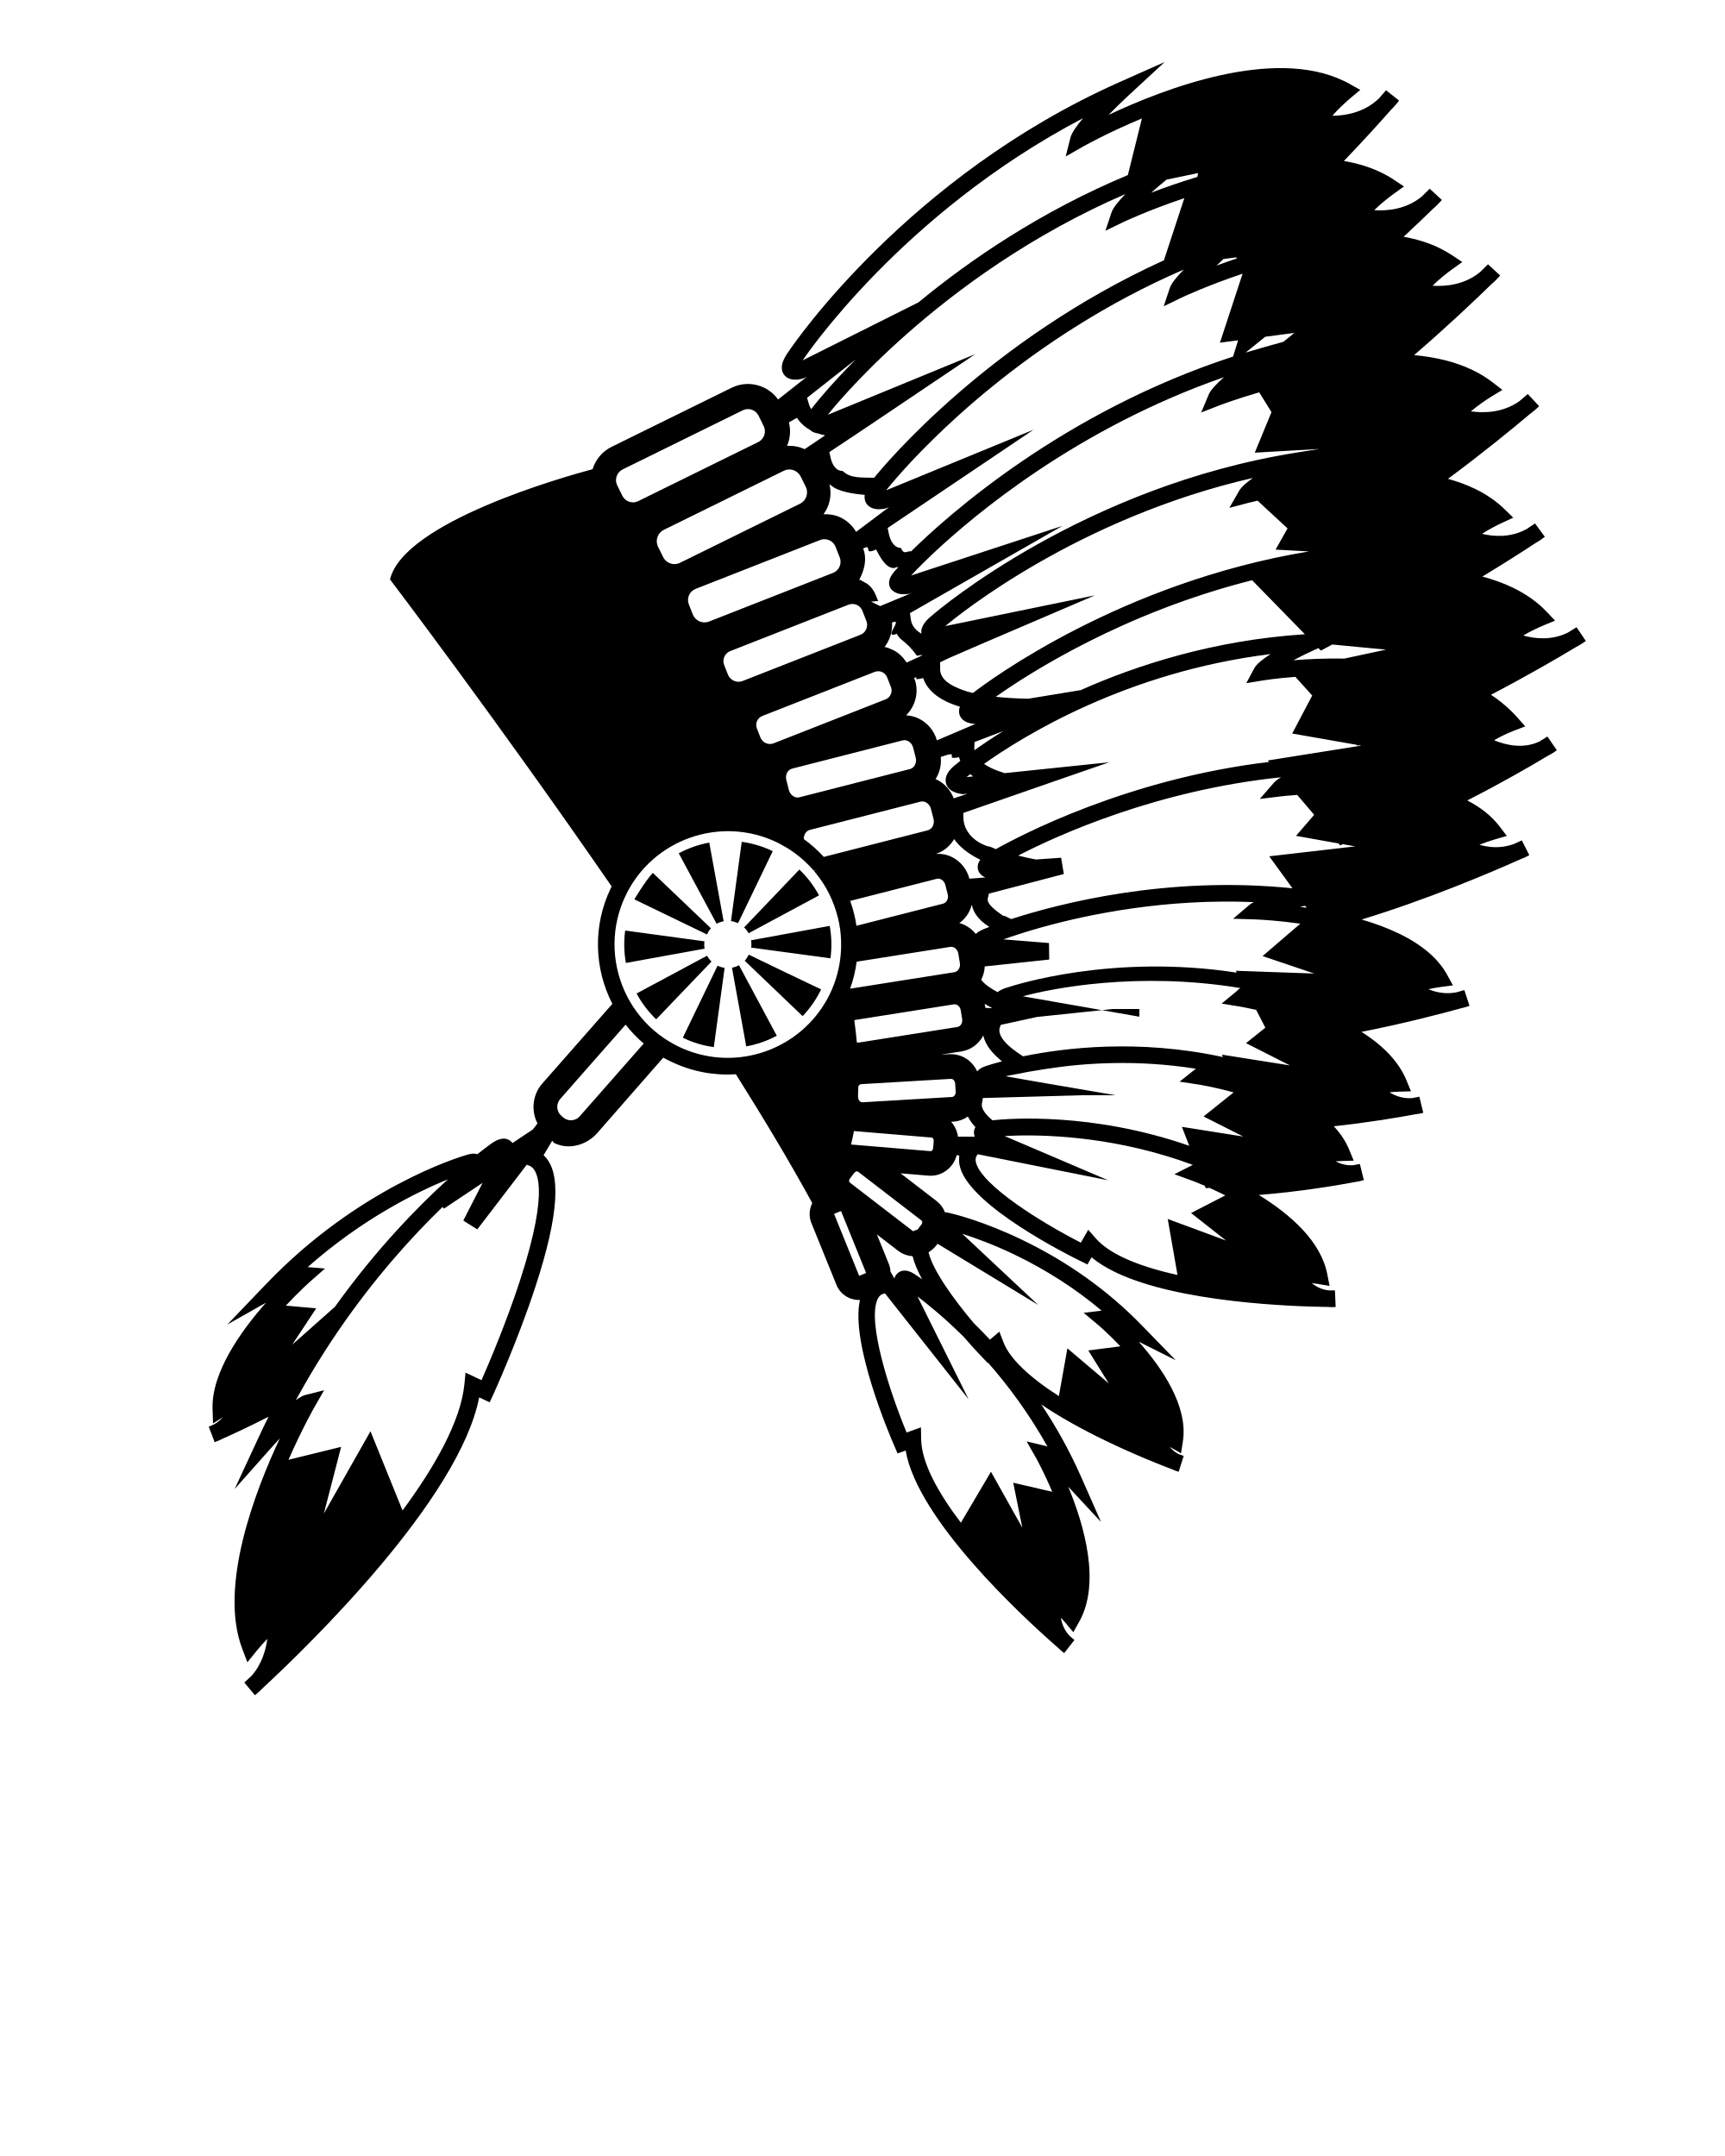
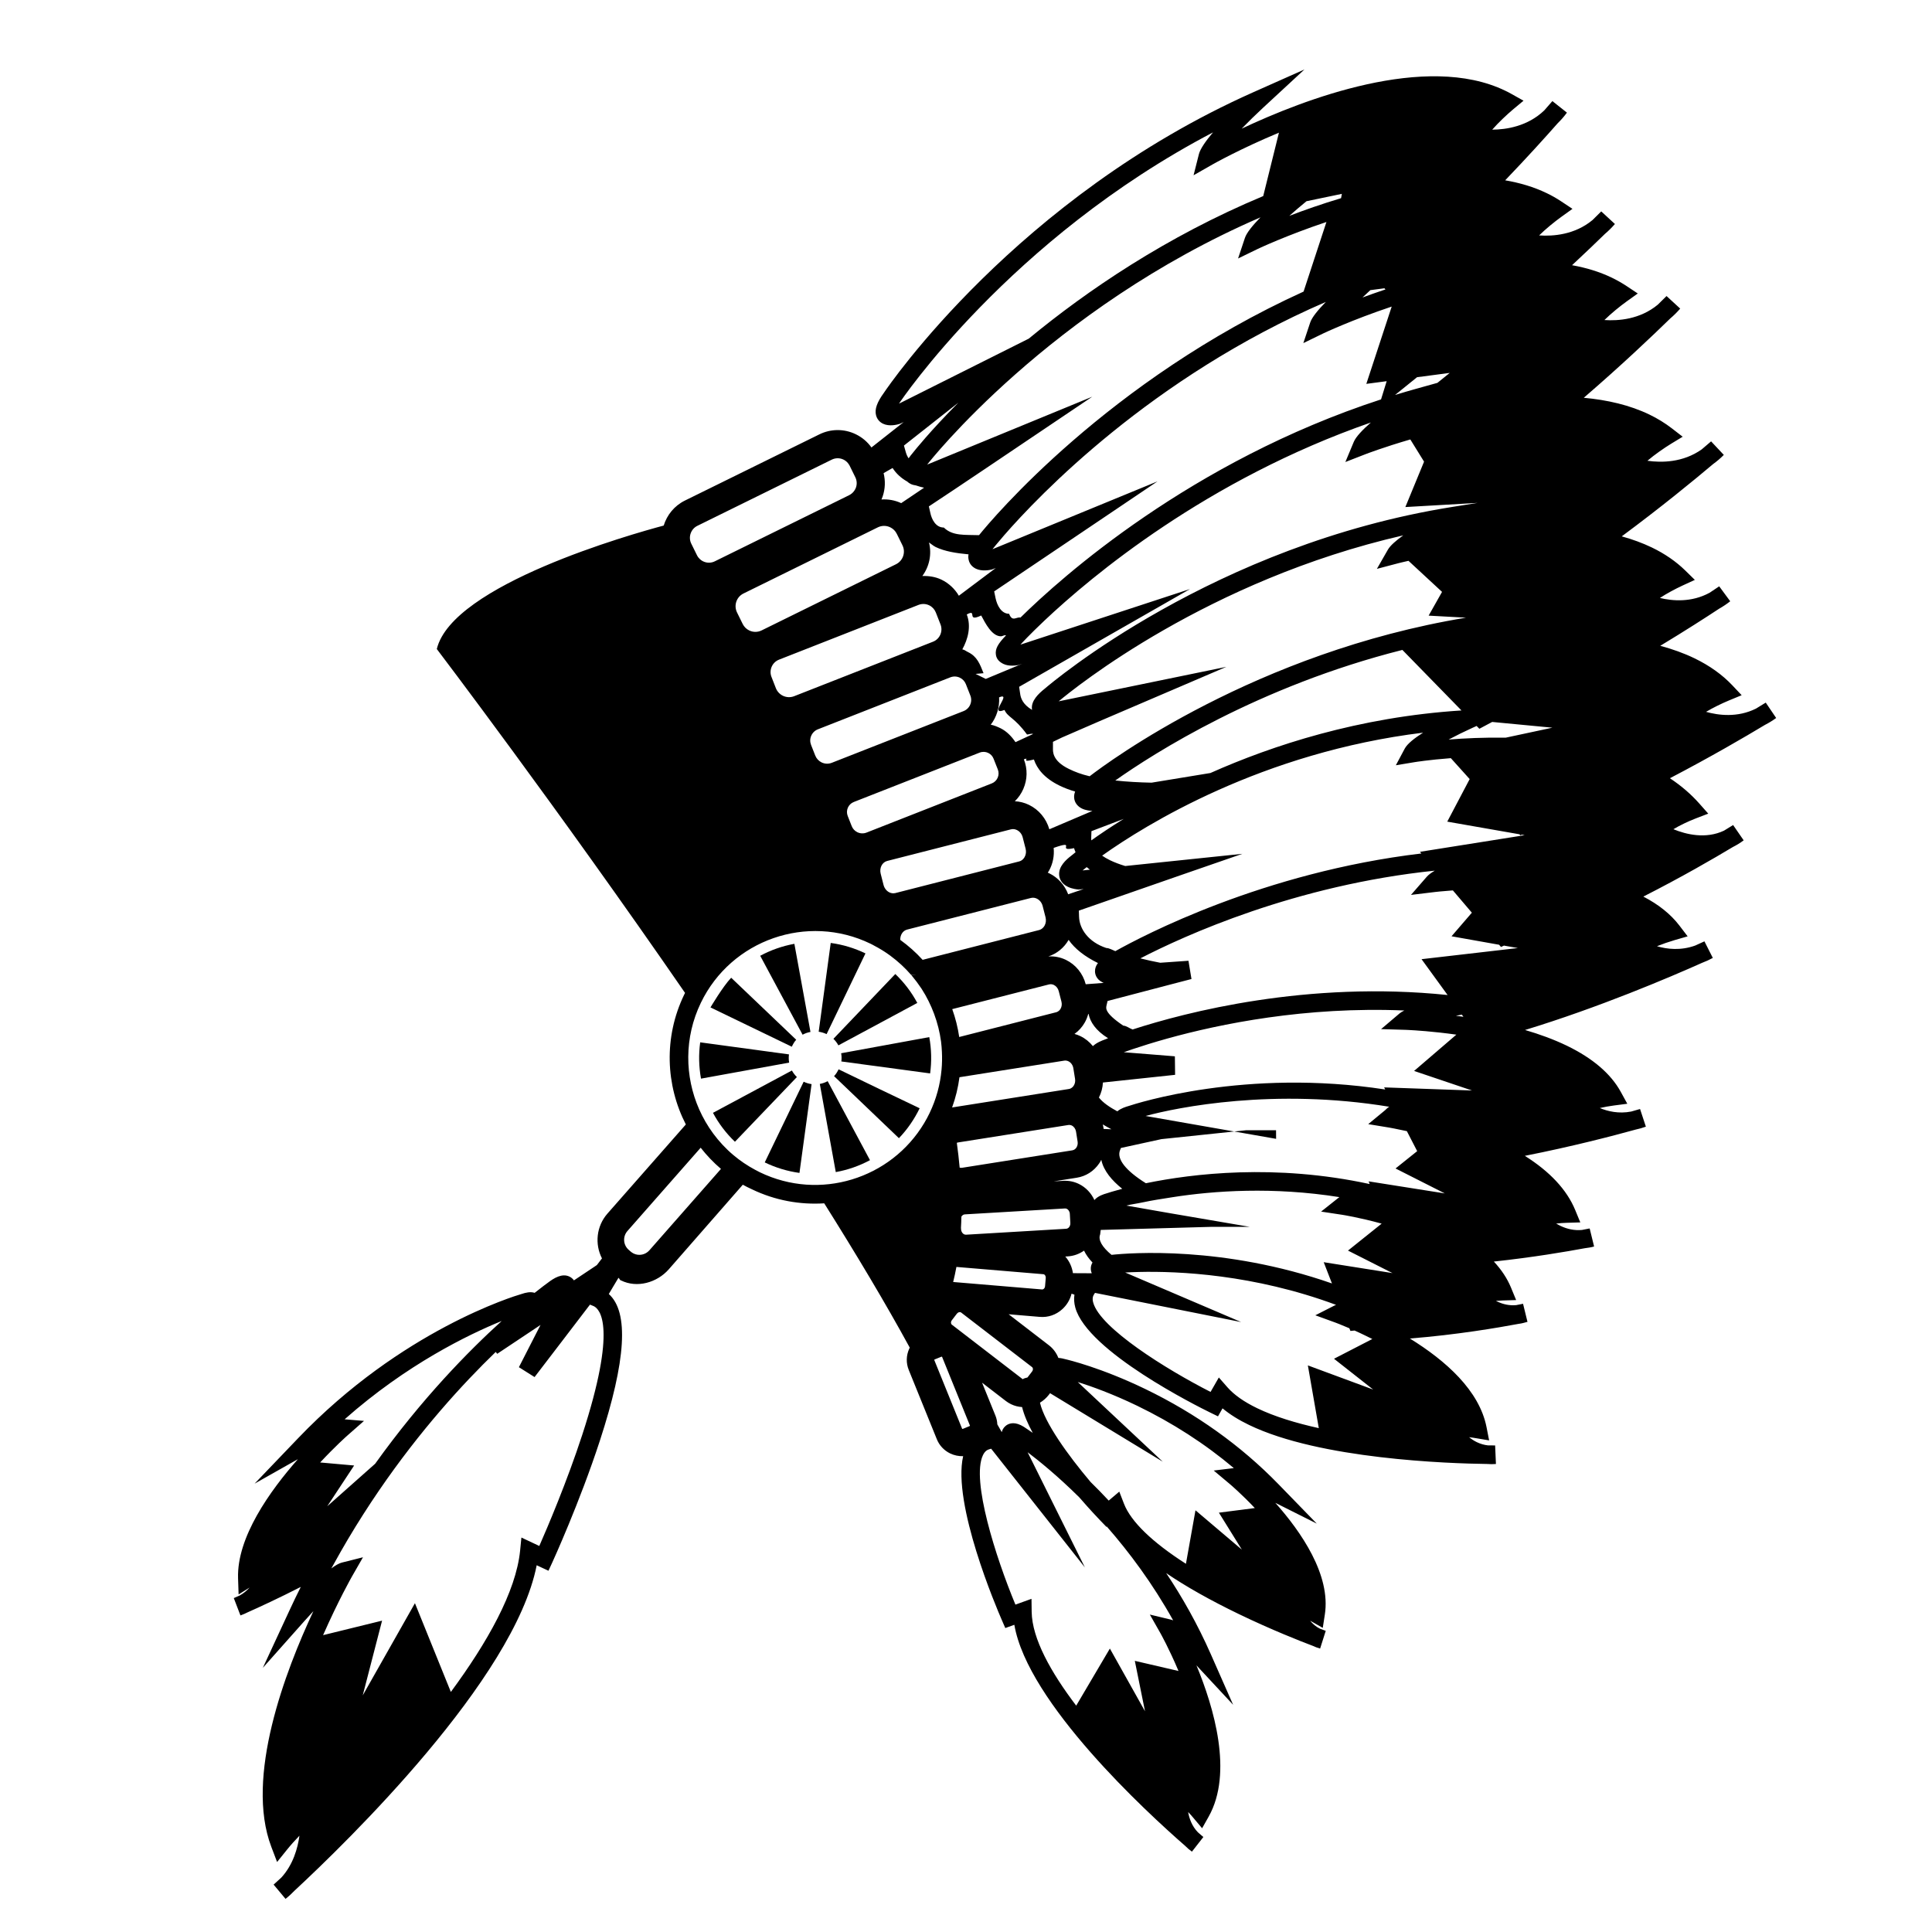
- <svg xmlns="http://www.w3.org/2000/svg" version="1.1" x="0px" y="0px" viewBox="0 0 100 125" enable-background="new 0 0 100 100" xml:space="preserve">
+ <svg xmlns="http://www.w3.org/2000/svg" version="1.1" x="0px" y="0px" viewBox="0 0 100 100" enable-background="new 0 0 100 100" xml:space="preserve" style="background-color: red;">
  <g>
    <g>
      <g>
        <g>
          <g>
            <path d="M39.583,60.166l2.015-4.177c0.131,0.064,0.269,0.105,0.409,0.125L41.38,60.71       C40.757,60.624,40.152,60.441,39.583,60.166z M38.04,59.097c-0.456-0.436-0.838-0.939-1.137-1.497l4.086-2.191       c0.068,0.126,0.155,0.24,0.258,0.339L38.04,59.097z M43.26,60.667l-0.827-4.563c0.142-0.026,0.279-0.073,0.407-0.143       l2.19,4.089C44.475,60.348,43.88,60.555,43.26,60.667z M36.284,55.83c-0.113-0.622-0.127-1.255-0.042-1.879l4.595,0.624       c-0.019,0.141-0.016,0.284,0.009,0.426L36.284,55.83z M46.528,58.912l-3.357-3.211c0.098-0.102,0.175-0.23,0.235-0.354l0,0       l2.104,1.017l2.089,0.999l0.004-0.006l-0.006,0.014C47.322,57.938,46.963,58.459,46.528,58.912z M40.984,54.178l-4.21-2.034       l0,0c0,0,0.639-1.084,1.072-1.536l3.366,3.21C41.114,53.921,41.043,54.053,40.984,54.178L40.984,54.178z M43.548,54.941       c0.019-0.141,0.016-0.284-0.01-0.425l4.561-0.835c0.113,0.622,0.129,1.254,0.044,1.879L43.548,54.941z M41.542,53.556       l-2.194-4.085c0.555-0.298,1.15-0.507,1.769-0.619l0.833,4.561C41.807,53.438,41.67,53.487,41.542,53.556z M43.395,54.108       c-0.068-0.127-0.155-0.241-0.257-0.339l3.202-3.354c0.457,0.436,0.84,0.938,1.139,1.497L43.395,54.108z M42.375,53.403       l0.623-4.596c0.623,0.084,1.228,0.266,1.798,0.541l-2.011,4.178C42.653,53.464,42.515,53.422,42.375,53.403z" />
          </g>
        </g>
      </g>
    </g>
    <path d="M55.658,67.682c0.63,2.271,6.332,5.114,6.981,5.431l0.404,0.197l0.235-0.414c0.375,0.312,0.834,0.6,1.374,0.86   c3.675,1.775,10.337,1.994,12.324,2.019c0.148,0.013,0.3,0.014,0.453,0.001l-0.041-0.961c-0.003,0-0.131,0.001-0.361-0.001   c-0.202-0.021-0.398-0.078-0.586-0.168c-0.149-0.072-0.283-0.162-0.4-0.256c0.117,0.014,0.234,0.028,0.348,0.049l0.688,0.115   l-0.134-0.684c-0.372-1.899-2.115-3.446-3.969-4.589c2.4-0.189,4.578-0.561,5.637-0.76c0.148-0.017,0.305-0.061,0.451-0.102   l-0.229-0.936c-0.002,0.001-0.129,0.026-0.355,0.07c-0.329,0.031-0.663-0.032-0.989-0.19c-0.021-0.01-0.04-0.021-0.059-0.03   c0.115-0.01,0.234-0.018,0.349-0.021l0.696-0.021l-0.266-0.645c-0.196-0.475-0.493-0.924-0.887-1.348   c2.024-0.217,3.765-0.515,4.705-0.69c0.162-0.02,0.321-0.044,0.483-0.089l-0.229-0.935c-0.003,0.001-0.144,0.03-0.397,0.078   c-0.375,0.036-0.754-0.036-1.126-0.216c-0.075-0.037-0.146-0.074-0.212-0.114c0.18-0.021,0.371-0.036,0.555-0.04l0.695-0.021   l-0.265-0.644c-0.433-1.047-1.31-1.985-2.606-2.801c2.448-0.482,4.578-1.039,5.732-1.358c0.178-0.038,0.357-0.088,0.533-0.152   l-0.301-0.914c-0.002,0.001-0.164,0.049-0.457,0.131c-0.649,0.127-1.222-0.013-1.626-0.182c0.238-0.054,0.494-0.1,0.726-0.13   l0.697-0.091l-0.339-0.617c-0.515-0.938-1.454-1.741-2.791-2.388c-0.68-0.327-1.417-0.596-2.163-0.813   c3.836-1.17,7.478-2.723,9.168-3.478c0.187-0.069,0.372-0.154,0.551-0.252l-0.434-0.858c-0.002,0.002-0.172,0.08-0.479,0.218   c-0.755,0.271-1.458,0.188-1.978,0.034c0.289-0.116,0.619-0.23,0.914-0.316l0.674-0.195l-0.427-0.559   c-0.447-0.586-1.076-1.09-1.866-1.499c1.996-1.015,3.651-1.975,4.636-2.567c0.194-0.097,0.382-0.212,0.557-0.344l-0.546-0.792   c-0.002,0.001-0.167,0.106-0.47,0.289c-0.946,0.449-1.966,0.196-2.621-0.073c0.326-0.197,0.767-0.408,1.157-0.558l0.647-0.248   l-0.461-0.521c-0.43-0.486-0.94-0.925-1.524-1.312c2.112-1.103,3.872-2.129,4.919-2.76c0.2-0.102,0.395-0.222,0.581-0.358   l-0.539-0.796c-0.002,0.001-0.181,0.113-0.507,0.311c-0.959,0.476-1.945,0.347-2.583,0.167c0.351-0.209,0.801-0.43,1.197-0.594   l0.646-0.267l-0.479-0.508c-0.522-0.554-1.184-1.026-1.965-1.404c-0.552-0.266-1.147-0.478-1.769-0.645   c1.28-0.773,2.338-1.453,3.054-1.925c0.196-0.11,0.386-0.238,0.567-0.38l-0.57-0.774c-0.002,0.001-0.177,0.121-0.495,0.331   c-0.942,0.515-1.929,0.427-2.575, 0.271c0.342-0.223,0.783-0.463,1.174-0.643l0.635-0.292l-0.499-0.489   c-0.476-0.465-1.056-0.865-1.726-1.188c-0.488-0.235-1.012-0.425-1.559-0.576c2.049-1.519,3.733-2.901,4.732-3.744   c0.194-0.14,0.379-0.298,0.551-0.472l-0.658-0.701c-0.002,0.001-0.172,0.15-0.483,0.413c-0.977,0.694-2.099,0.693-2.813,0.591   c0.366-0.313,0.866-0.66,1.227-0.881l0.598-0.363l-0.553-0.428c-0.352-0.272-0.745-0.515-1.17-0.72   c-1.018-0.491-2.18-0.757-3.396-0.868c1.943-1.675,3.536-3.188,4.476-4.105c0.183-0.154,0.355-0.326,0.515-0.511l-0.707-0.65   c-0.003,0-0.162,0.162-0.453,0.447c-0.923,0.764-2.042,0.844-2.763,0.795c0.344-0.339,0.815-0.722,1.159-0.968l0.568-0.406   l-0.581-0.386c-0.236-0.156-0.489-0.3-0.753-0.428c-0.64-0.31-1.336-0.519-2.068-0.65c0.688-0.64,1.267-1.196,1.704-1.622   c0.183-0.154,0.354-0.326,0.515-0.511l-0.708-0.652c-0.002,0.002-0.161,0.163-0.453,0.449c-0.922,0.764-2.042,0.844-2.762,0.794   c0.343-0.339,0.815-0.721,1.159-0.968l0.567-0.407l-0.581-0.385c-0.235-0.157-0.488-0.301-0.753-0.428   c-0.663-0.32-1.388-0.534-2.149-0.664c1.155-1.205,2.096-2.247,2.721-2.957C80.8,6.21,80.96,6.027,81.104,5.83l-0.753-0.597   c-0.002,0.001-0.149,0.174-0.419,0.48c-0.863,0.83-1.974,0.994-2.695,0.998c0.316-0.363,0.76-0.78,1.084-1.052l0.536-0.447   l-0.608-0.341c-0.109-0.063-0.225-0.122-0.34-0.177C73.797,2.708,67.467,5.15,64.268,6.66c0.354-0.364,0.742-0.744,1.114-1.088   l2.136-1.976l-2.659,1.183c-12.203,5.435-18.851,15.168-19.107,15.55c-0.36,0.494-0.486,0.853-0.409,1.161   c0.049,0.196,0.177,0.353,0.361,0.441c0.319,0.154,0.718,0.056,0.875,0.006l0.196-0.091l-1.669,1.315   c-0.207-0.292-0.483-0.525-0.812-0.685c-0.6-0.29-1.287-0.287-1.884,0.007l-6.957,3.425c-0.551,0.271-0.932,0.75-1.1,1.295   c-1.644,0.438-10.942,3.056-11.744,6.39c0,0,6.244,8.221,12.849,17.8c-0.014,0.031-0.031,0.06-0.045,0.09   c-1.068,2.209-0.956,4.688,0.086,6.719l-4.058,4.614c-0.577,0.656-0.661,1.583-0.283,2.318l-0.264,0.345   c-0.028,0.021-0.055,0.037-0.083,0.057l-1.104, 0.736c-0.059-0.083-0.135-0.148-0.231-0.195c-0.383-0.185-0.801,0.073-1.125,0.322   c-0.054,0.039-0.293,0.212-0.677,0.518c-0.222-0.07-0.465-0.013-0.679,0.06c-0.379,0.109-6.214,1.877-11.558,7.458l-2.259,2.358   l2.243-1.267c-1.451,1.642-3.17,4.048-3.099,6.166l0.028,0.836l0.568-0.356c-0.142,0.156-0.312,0.302-0.513,0.411   c-0.193,0.086-0.302,0.133-0.304,0.134l0.344,0.897c0.132-0.046,0.26-0.101,0.383-0.165c0.61-0.271,1.596-0.725,2.741-1.311   c-0.201,0.4-0.398,0.809-0.59,1.225l-1.374,2.963l2.169-2.441c0.144-0.161,0.294-0.327,0.447-0.491   c-1.447,3.086-3.552,8.59-2.177,12.2l0.298,0.783l0.525-0.652c0.188-0.233,0.417-0.489,0.632-0.708   c-0.09,0.648-0.328,1.502-0.938,2.166c-0.254,0.234-0.396,0.362-0.399,0.364l0.617,0.738c0.164-0.128,0.319-0.27,0.462-0.421   c2.729-2.531,11.38-10.943,12.538-16.847l0.609,0.285l0.203-0.44c0.014-0.03,1.417-3.099,2.458-6.292   c1.357-4.158,1.511-6.652,0.463-7.592c0.128-0.225,0.29-0.484,0.5-0.84c0.047,0.031,0.08,0.136,0.13,0.136l0,0   c0.83,0.411,1.863,0.118,2.473-0.573l3.833-4.38c0.15,0.087,0.308,0.158,0.466,0.234c1.207,0.583,2.497,0.809,3.748,0.729   c1.65,2.625,3.167,5.159,4.427,7.47c-0.008,0.017-0.018,0.032-0.025,0.049c-0.163,0.356-0.172,0.748-0.027,1.106l1.456,3.591   c0.129,0.319,0.374,0.578,0.688,0.73c0.209,0.101,0.44,0.147,0.671,0.142c-0.565,2.478,1.723,7.842,2.002,8.481l0.18,0.414   l0.468-0.168c0.691,4.043,6.854,9.709,8.838,11.439c0.107,0.11,0.226,0.211,0.354,0.303l0.592-0.757   c-0.002-0.002-0.104-0.088-0.284-0.245c-0.306-0.319-0.445-0.706-0.504-1.049c0.104,0.108,0.2,0.216,0.275,0.307l0.448,0.534   l0.342-0.608c1.267-2.259,0.272-5.638-0.635-7.824l1.898,2.04l-1.151-2.61c-0.687-1.557-1.48-2.959-2.313-4.204   c1.02,0.693,2.272,1.4,3.758,2.118c1.699,0.82,3.232,1.421,3.831,1.646c0.12,0.058,0.247,0.104,0.378,0.14l0.291-0.917   c-0.003,0-0.106-0.038-0.294-0.109c-0.215-0.104-0.382-0.254-0.512-0.414c0.029,0.016,0.047,0.025,0.047,0.025l0.605,0.345   l0.107-0.688c0.321-2.053-1.235-4.295-2.563-5.785l2.146,1.076l-1.988-2.045c-1.941-1.995-4.26-3.652-6.893-4.924   c-2.285-1.103-3.969-1.504-4.143-1.544c-0.076-0.021-0.205-0.055-0.351-0.063c-0.1-0.258-0.266-0.483-0.489-0.655l-2.085-1.605   l1.615,0.136c0.423,0.035,0.832-0.103,1.153-0.391c0.243-0.216,0.41-0.498,0.489-0.811c0.042,0.013,0.091,0.03,0.149,0.052   C55.579,67.225,55.595,67.451,55.658,67.682z M56.943,63.895l0.03-0.234l5.743-0.16h1.97l-4.095-0.7l-2.294-0.401   c0.243-0.064,0.546-0.099,0.898-0.175c0.427-0.093,0.928-0.169,1.494-0.258c2.142-0.336,5.21-0.549,8.639-0.004   c-0.03,0.018-0.057,0.039-0.079,0.059l-0.869,0.69l1.096,0.166c0.015,0.003,0.88,0.137,2.038,0.457l-1.742,1.395l2.303,1.165   l-3.56-0.564l0.427,1.1c-5.617-1.96-10.455-1.583-11.41-1.48C57.043,64.544,56.83,64.179,56.943,63.895z M56.894,60.217   c0.042-0.06,0.078-0.122,0.109-0.186c0.117,0.572,0.557,1.079,1.084,1.501c-0.451,0.119-0.731,0.21-0.806,0.235   c-0.149,0.042-0.453,0.134-0.635,0.348c-0.164-0.362-0.446-0.661-0.809-0.837c-0.249-0.12-0.526-0.175-0.801-0.159l-0.497,0.029   l1.187-0.188C56.202,60.887,56.618,60.622,56.894,60.217z M57.081,58.2c0.137,0.083,0.285,0.166,0.447,0.25l-0.403-0.015   l-0.014-0.088C57.104,58.298,57.094,58.249,57.081,58.2z M71.075,71.923l-3.38-1.25l0.566,3.247   c-1.18-0.261-2.29-0.597-3.189-1.031c-0.679-0.327-1.197-0.692-1.541-1.084l-0.444-0.507l-0.429,0.748   c-2.313-1.179-5.708-3.303-6.073-4.622c-0.063-0.226-0.009-0.35,0.046-0.434l0.046-0.071l4.537,0.906l3.027,0.604l-6.002-2.564   c0.201-0.012,0.44-0.021,0.712-0.028c2.031-0.049,5.945,0.121,10.203,1.702c-0.032,0.013-0.062,0.024-0.087,0.038l-0.986,0.502   l0.814,0.296l0.226,0.082c0.004,0.002,0.282,0.104,0.722,0.294l0.055,0.138l0.216-0.02c0.175,0.078,0.366,0.167,0.57,0.267   c0.111,0.053,0.227,0.11,0.347,0.171l-1.983,1.022L71.075,71.923z M74.783,61.771l-3.942-0.624l0.053,0.139   c-4.891-1.061-9.177-0.538-11.584-0.042c-1.039-0.65-1.519-1.252-1.339-1.706l0.047-0.119l2.099-0.458l4.396-0.461h1.535   l0.003,0.446l-6.755-1.183c1.662-0.453,6.659-1.459,12.614-0.477c-0.09,0.04-0.166,0.138-0.223,0.183l-0.868,0.716l1.094,0.18   c0.011,0.001,0.356,0.064,0.906,0.183l0.534,1.035l-1.12,0.897L74.783,61.771z M71.642,56.283l0.057,0.109   c-7.231-1.113-12.898,0.727-13.29,0.857c-0.134,0.039-0.387,0.114-0.577,0.273c-0.38-0.203-0.748-0.448-0.952-0.714   c0.123-0.241,0.193-0.505,0.207-0.777l3.736-0.398l-0.01-0.831l-0.002-0.127l-1.139-0.092l-1.505-0.12   c0.134-0.048,0.291-0.102,0.465-0.161c0.462-0.155,1.063-0.345,1.781-0.545c2.728-0.759,7.166-1.669,12.274-1.454   c-0.104,0.051-0.188,0.103-0.249,0.154l-0.954,0.81l1.251,0.037c0.018,0,0.738,0.025,1.796,0.142c0.265,0.03,0.55,0.065,0.85,0.107   l-2.188,1.879l2.999,1.012L71.642,56.283z M75.358,52.575c0.085-0.017,0.169-0.032,0.253-0.048l0.053-0.01l0.082,0.112   C75.613,52.609,75.484,52.592,75.358,52.575z M77.593,48.9l0.099,0.115l0.152-0.071l0.72,0.127l-4.985,0.576l1.348,1.855   c-7.257-0.753-13.565,0.895-16.304,1.784c-0.166-0.062-0.337-0.198-0.481-0.198l0,0c-0.997-0.673-0.896-0.911-0.867-1.054   l0.052-0.223l3.396-0.89l0.948-0.247l-0.101-0.607l-0.055-0.338l-1.462,0.103c-0.354-0.066-0.698-0.143-1.029-0.227   c2.293-1.184,8.021-3.793,15.241-4.54c-0.183,0.107-0.326,0.213-0.412,0.312l-0.821,0.943l1.242-0.15   c0.015-0.002,0.36-0.042,0.927-0.083l0.982,1.154l-1.052,1.221L77.593,48.9z M47.755,49.681c-0.345-0.379-0.731-0.726-1.157-1.032   c-0.011-0.25,0.13-0.477,0.353-0.534l6.407-1.636c0.127-0.033,0.236,0,0.306,0.033c0.149,0.072,0.261,0.212,0.304,0.385   l0.149,0.581c0.038,0.153,0.02,0.306-0.051,0.435c-0.038,0.066-0.124,0.184-0.285,0.227L47.755,49.681z M50.04,31.804   c0.579-0.316-0.053,0.43,0.747,0.054c0.212,0.395,0.549,1.077,1.025,1.077h0.001c0.077,0,0.173-0.08,0.258-0.047   c-0.419,0.436-0.575,0.7-0.521,1.019c0.037,0.215,0.181,0.358,0.387,0.458c0.289,0.14,0.663,0.077,0.77,0.06l0.207-0.071   l-1.891,0.787L50.5,34.883v-0.002l0.408-0.036c-0.188-0.479-0.336-0.866-0.798-1.09c-0.131-0.063-0.161-0.111-0.3-0.145   C50.104,33.075,50.275,32.418,50.04,31.804z M48.085,28.078c0.112,0.074,0.218,0.173,0.348,0.237l0,0   c0.457,0.22,1.046,0.319,1.698,0.378c-0.019,0.104-0.014,0.188,0.006,0.284c0.044,0.207,0.18,0.365,0.376,0.46   c0.308,0.148,0.71,0.069,0.825,0.042l0.202-0.078l-1.91,1.434c-0.21-0.357-0.52-0.647-0.898-0.831   c-0.308-0.149-0.655-0.201-0.992-0.19C48.105,29.318,48.236,28.691,48.085,28.078z M51.713,36.094   c0.716-0.295-0.6,0.992,0.28,0.654c0.179,0.396,0.513,0.377,1.165,1.271h0.001c0.094,0,0.209-0.066,0.314-0.028l-0.912,0.423   c-0.193-0.291-0.458-0.567-0.777-0.722c-0.162-0.078-0.33-0.15-0.503-0.182C51.586,37.117,51.745,36.6,51.713,36.094z    M50.706,38.955c0.146-0.057,0.306-0.051,0.446,0.017c0.126,0.061,0.225,0.167,0.275,0.298l0.221,0.559   c0.054,0.138,0.051,0.29-0.009,0.426c-0.059,0.137-0.169,0.241-0.307,0.295l-3.021,1.186l-3.459,1.358   c-0.155,0.061-0.324,0.054-0.475-0.018c-0.135-0.065-0.239-0.179-0.293-0.317l-0.207-0.526c-0.054-0.138-0.051-0.29,0.008-0.426   c0.06-0.136,0.168-0.242,0.307-0.296L50.706,38.955z M45.919,44.563l6.406-1.636c0.128-0.033,0.237,0,0.307,0.034   c0.15,0.072,0.261,0.211,0.304,0.385l0.149,0.582c0.039,0.151,0.021,0.305-0.052,0.434c-0.036,0.066-0.123,0.185-0.283,0.226   l-6.406,1.637c-0.128,0.032-0.238-0.001-0.307-0.034l0,0c-0.149-0.072-0.26-0.213-0.305-0.386l-0.148-0.581   C45.508,44.927,45.659,44.63,45.919,44.563z M53.515,39.312c0.155,0.462,0.527,0.965,1.339,1.357   c0.238,0.116,0.506,0.216,0.795,0.303c-0.041,0.104-0.062,0.212-0.051,0.328c0.021,0.236,0.169,0.437,0.404,0.551   c0.195,0.095,0.426,0.117,0.541,0.122l-2.229,0.95c-0.162-0.557-0.542-1.016-1.056-1.264c-0.231-0.112-0.479-0.174-0.73-0.187   c0.184-0.179,0.334-0.395,0.439-0.637c0.214-0.491,0.225-1.035,0.028-1.534C53.377,39.171,52.75,39.51,53.515,39.312z    M54.823,45.305c0.014,0.15,0.092,0.425,0.45,0.597c0.227,0.11,0.481,0.133,0.53,0.137l0.042,0.003l0.247-0.026l-0.803,0.272   c-0.181-0.478-0.532-0.869-0.989-1.09c-0.022-0.01-0.046-0.018-0.067-0.028c0.021-0.034,0.043-0.066,0.063-0.101   c0.201-0.361,0.281-0.771,0.241-1.182c1.267-0.444,0.098,0.22,1.056,0.013c0.021,0.069,0.046,0.141,0.077,0.212   c-0.107,0.086-0.176,0.142-0.202,0.164C55.166,44.505,54.778,44.859,54.823,45.305z M56.487,43.498   c-0.007-0.067-0.006-0.123-0.005-0.16l0.011-0.317l1.669-0.635C57.478,42.81,56.918,43.19,56.487,43.498z M56.412,45.015   l-0.38,0.039c0.01-0.006,0.018-0.012,0.025-0.019l0.021-0.016c0.007-0.005,0.063-0.054,0.169-0.137   C56.299,44.927,56.354,44.972,56.412,45.015z M54.298,50.953c0.103-0.026,0.192,0.001,0.249,0.027   c0.125,0.062,0.219,0.18,0.254,0.325l0.139,0.539c0.032,0.127,0.018,0.257-0.042,0.364c-0.03,0.056-0.103,0.152-0.232,0.186   l-5.017,1.281c-0.072-0.492-0.194-0.976-0.361-1.443L54.298,50.953z M55.17,49.682c-0.285-0.138-0.599-0.196-0.908-0.177   c0.442-0.144,0.81-0.445,1.05-0.857c0.318,0.458,0.825,0.857,1.517,1.199c-0.097,0.126-0.157,0.27-0.152,0.437   c0.003,0.114,0.046,0.397,0.395,0.565c0.018,0.009,0.036,0.017,0.055,0.025l-0.93,0.071C56.052,50.389,55.678,49.928,55.17,49.682z    M56.327,52.482c0.006-0.001,0.01-0.001,0.016-0.002c0.085,0.41,0.361,0.856,1.011,1.259c-0.086,0.033-0.141,0.056-0.162,0.064   c-0.156,0.058-0.43,0.16-0.624,0.344c-0.174-0.216-0.392-0.394-0.645-0.516c-0.1-0.05-0.203-0.087-0.308-0.115   c0.219-0.155,0.402-0.358,0.54-0.604C56.23,52.775,56.287,52.631,56.327,52.482z M78.645,43.182l0.05,0.054l0.069-0.033   l0.151,0.026l-5.418,0.861l0.073,0.086c-8.185,0.972-14.415,4.258-15.84,5.055c-0.156-0.061-0.322-0.162-0.465-0.162l0,0   c-0.936-0.309-1.392-0.993-1.413-1.613l-0.011-0.322l3.217-1.12l2.029-0.706l3.217-1.114l-6.063,0.631   c-0.287-0.087-0.552-0.186-0.784-0.298c-0.164-0.08-0.298-0.16-0.411-0.239c2.249-1.599,8.276-5.344,16.613-6.365   c-0.449,0.285-0.817,0.575-0.95,0.825l-0.46,0.862l0.963-0.16c0.022-0.004,0.754-0.122,1.883-0.208l0.975,1.083l-1.16,2.203   L78.645,43.182z M76.22,37.67l0.21-0.094l0.142,0.145l0.663-0.353l3.116,0.297l-2.418,0.517c-1.119-0.018-2.138,0.032-2.952,0.097   C75.378,38.068,75.812,37.855,76.22,37.67z M75.646,36.773c-5.324,0.339-9.805,1.817-12.995,3.238l-3.046,0.5   c-0.652-0.013-1.286-0.049-1.878-0.113c1.988-1.405,7.421-4.881,14.86-6.758L75.646,36.773z M75.88,31.971   c-10.864,1.793-18.501,7.453-19.48,8.208c-0.426-0.099-0.749-0.222-1.067-0.376c-0.889-0.43-0.832-0.925-0.832-1.088v-0.318   l0.467-0.225l1.96-0.851l6.548-2.805l-8.679,1.784c0.841-0.704,7.718-6.271,17.835-8.59c-0.375,0.269-0.675,0.529-0.794,0.739   l-0.57,0.995l1.107-0.291c0.013-0.003,0.202-0.052,0.528-0.125l1.737,1.608l-0.694,1.229L75.88,31.971z M73.347,19.524l1.69-0.222   L74.4,19.817l-1.088,0.303c-0.372,0.104-0.738,0.211-1.103,0.323L73.347,19.524z M69.636,23.914l1.054-0.41   c0.028-0.011,0.931-0.357,2.308-0.758l0.711,1.149l-0.968,2.35l3.74-0.215l-1.307,0.208c-12.34,1.964-20.759,9.116-21.096,9.406   c-0.337,0.269-0.713,0.631-0.665,1.059c0.002,0.014,0.006,0.028,0.007,0.042c-0.484-0.289-0.589-0.611-0.618-0.845l-0.052-0.351   l4.812-2.753l2.66-1.521l1.371-0.786l-4.087,1.34l-3.761,1.233l-0.93,0.305c0.001,0,0.003-0.002,0.003-0.003l0.017-0.017   c0.01-0.01,0.119-0.132,0.326-0.344c0.205-0.21,0.507-0.511,0.899-0.881c2.438-2.3,8.405-7.299,16.897-10.254   c-0.43,0.377-0.776,0.739-0.886,1.004L69.636,23.914z M70.928,15.018l0.729-0.096l0.055,0.058c-0.424,0.141-0.822,0.283-1.19,0.418   L70.928,15.018z M67.816,16.693l-0.355,1.066l1.028-0.5c0.035-0.017,1.488-0.703,3.545-1.39l-1.313,4l1.053-0.139l-0.291,0.942   c-9.844,3.209-16.548,9.209-18.664,11.294c-0.211-0.052-0.419,0.249-0.588-0.197c0,0,0,0-0.001,0c-0.408,0-0.626-0.448-0.701-0.814   l-0.071-0.344l3.451-2.324l2.151-1.449l2.853-1.923l-6.378,2.622l-2.164,0.89c0.001-0.001,0.002-0.003,0.003-0.004l0.016-0.019   c0.012-0.015,0.207-0.265,0.58-0.693c1.783-2.049,7.615-8.175,16.655-12.083C68.225,16.038,67.907,16.421,67.816,16.693z    M67.624,10.415l1.83-0.381l-0.041,0.224c-1.012,0.302-1.927,0.626-2.677,0.914C67.02,10.92,67.323,10.661,67.624,10.415z    M64.437,12.313l-0.355,1.066l1.028-0.499c0.036-0.017,1.49-0.703,3.546-1.39l-1.183,3.602   c-10.11,4.599-16.128,11.776-16.798,12.608c-0.73-0.026-1.368,0.053-1.822-0.394c0,0,0,0-0.001,0c-0.409,0-0.626-0.405-0.701-0.772   l-0.073-0.323l1.292-0.858l1.675-1.123l5.489-3.696l-8.543,3.513c0-0.001,0.002-0.002,0.003-0.003l0.015-0.02   c0.066-0.086,6.308-8.051,17.235-12.775C64.845,11.657,64.527,12.042,64.437,12.313z M46.959,24.926   c0.051,0.049,0.111,0.09,0.179,0.124c0.087,0.042,0.181,0.064,0.274,0.077c0.132,0.046,0.271,0.085,0.418,0.117l-1.184,0.798   c-0.326-0.151-0.675-0.212-1.021-0.189c0.021-0.05,0.042-0.101,0.06-0.153c0.135-0.396,0.149-0.814,0.05-1.211   c0.175-0.102,0.334-0.192,0.465-0.266C46.382,24.507,46.635,24.744,46.959,24.926z M46.788,23.062l2.816-2.22   c-1.454,1.465-2.257,2.472-2.348,2.587c-0.088,0.104-0.162,0.201-0.227,0.293c-0.063-0.092-0.11-0.195-0.143-0.311L46.788,23.062z    M46.531,20.893c0.001-0.001,0.002-0.002,0.003-0.004l0.013-0.019c0.06-0.091,5.691-8.497,16.238-14.018   c-0.368,0.436-0.657,0.846-0.729,1.123l-0.277,1.097l0.983-0.561c0.035-0.021,1.433-0.81,3.436-1.644l-0.814,3.282   c-5.031,2.101-9.123,4.895-12.137,7.38L46.531,20.893z M36.393,29.055c-0.097-0.047-0.231-0.141-0.318-0.317l-0.294-0.597   c-0.082-0.165-0.094-0.353-0.034-0.528s0.184-0.316,0.349-0.397l6.957-3.425c0.192-0.095,0.414-0.096,0.607-0.002   c0.089,0.043,0.21,0.126,0.296,0.277c0.008,0.013,0.015,0.025,0.022,0.04l0.293,0.596c0.082,0.166,0.094,0.353,0.035,0.528   c-0.019,0.055-0.046,0.105-0.076,0.152c-0.067,0.104-0.16,0.189-0.273,0.246l-0.547,0.27l-2.355,1.159L37,29.053   C36.809,29.148,36.587,29.149,36.393,29.055z M38.78,32.632c-0.148-0.071-0.265-0.187-0.338-0.335L38.148,31.7   c-0.178-0.363-0.028-0.802,0.333-0.98l4.538-2.234l2.418-1.191c0.204-0.1,0.438-0.101,0.643-0.001   c0.147,0.071,0.265,0.187,0.337,0.335l0.073,0.147l0.221,0.449c0.179,0.362,0.028,0.802-0.334,0.98l-6.956,3.425   C39.218,32.73,38.984,32.731,38.78,32.632z M41.108,36.034c-0.192,0.076-0.4,0.067-0.586-0.022l0,0   c-0.166-0.081-0.295-0.22-0.363-0.392l-0.118-0.303l-0.109-0.279c-0.139-0.354,0.036-0.756,0.391-0.895l7.218-2.833   c0.181-0.071,0.378-0.063,0.554,0.021c0.157,0.076,0.279,0.208,0.343,0.37l0.243,0.619c0.067,0.172,0.063,0.36-0.01,0.53   c-0.074,0.169-0.209,0.299-0.381,0.366L41.108,36.034z M42.081,38.812l-0.101-0.257c-0.06-0.154-0.057-0.324,0.01-0.475   c0.066-0.152,0.188-0.27,0.343-0.331l6.854-2.69c0.164-0.063,0.341-0.057,0.499,0.02c0.142,0.068,0.251,0.187,0.308,0.333   l0.231,0.588c0.062,0.155,0.058,0.324-0.009,0.477c-0.065,0.152-0.188,0.269-0.344,0.33l-5.123,2.01l-1.695,0.665   c-0.173,0.068-0.361,0.061-0.529-0.02c-0.149-0.073-0.266-0.198-0.327-0.353L42.081,38.812z M19.418,75.763l-2.48,2.201l1.392-2.11   l-1.759-0.157c0.783-0.84,1.402-1.39,1.419-1.403l0.851-0.748l-1.003-0.083c3.214-2.842,6.407-4.387,8.13-5.089   C24.25,69.931,21.825,72.402,19.418,75.763z M30.137,74.267c-0.794,2.433-1.802,4.796-2.223,5.752l-0.926-0.436l-0.067,0.677   c-0.213,2.13-1.701,4.759-3.585,7.315l-1.859-4.594l-2.702,4.772l1.001-3.868l-3.053,0.75c0.783-1.781,1.483-3.017,1.502-3.049   l0.563-0.982l-0.777,0.196l-0.321,0.08c-0.145,0.037-0.332,0.146-0.541,0.302c0.163-0.298,0.327-0.591,0.493-0.88   c0.119-0.209,0.239-0.416,0.36-0.62c0.528-0.889,1.067-1.73,1.611-2.526c2.134-3.118,4.326-5.518,6.046-7.18l0.077,0.097   l2.241-1.494l-1.119,2.187l0.313,0.197l0.498,0.314l1.295-1.692l1.573-2.058l0.155,0.063c0.014,0.004,0.029,0.011,0.042,0.017   C31.056,67.762,31.954,68.696,30.137,74.267z M33.611,64.717c-0.203,0.231-0.538,0.3-0.814,0.166l0,0   c-0.01-0.006-0.02-0.012-0.03-0.017c-0.044-0.024-0.087-0.053-0.126-0.087l-0.103-0.091c-0.285-0.25-0.313-0.685-0.063-0.97   l1.329-1.512l2.463-2.8c0.31,0.396,0.66,0.764,1.05,1.096L33.611,64.717z M47.836,58.131c-1.725,2.89-5.413,4.039-8.499,2.548   c-0.08-0.039-0.156-0.079-0.233-0.12c-0.417-0.222-0.802-0.482-1.151-0.778c-0.392-0.33-0.738-0.705-1.037-1.109   c-0.289-0.392-0.532-0.813-0.727-1.253c-0.752-1.703-0.783-3.712,0.088-5.516c1.576-3.263,5.513-4.635,8.776-3.059   c0.04,0.019,0.079,0.041,0.119,0.061c0.025,0.013,0.049,0.027,0.074,0.041c0.262,0.137,0.512,0.287,0.747,0.456   c0.029,0.021,0.059,0.042,0.088,0.063c0.401,0.295,0.763,0.63,1.08,0.997c0.088,0.01,0.176,0.01,0.267,0   c-0.086,0.014-0.172,0.02-0.256,0.013c0.021,0.024,0.042,0.05,0.063,0.076c0.152,0.182,0.293,0.372,0.424,0.568   c0.015,0.021,0.03,0.042,0.044,0.063c0.001,0.002,0.002,0.003,0.003,0.005c0.262,0.405,0.475,0.84,0.643,1.29   c0.172,0.464,0.294,0.945,0.36,1.438c0.022,0.176,0.036,0.354,0.044,0.528c0.015,0.306,0.01,0.612-0.018,0.918   c-0.069,0.766-0.271,1.528-0.624,2.26C48.028,57.795,47.935,57.966,47.836,58.131z M49.662,55.757l5.426-0.859   c0.072-0.011,0.143,0,0.212,0.033c0.136,0.065,0.231,0.202,0.257,0.365l0.088,0.549c0.021,0.13-0.007,0.258-0.076,0.359   c-0.036,0.052-0.114,0.143-0.248,0.163l-6.04,0.955C49.467,56.809,49.592,56.283,49.662,55.757z M49.672,60.437   c-0.037-0.414-0.086-0.843-0.147-1.286c0.019-0.008,0.038-0.014,0.058-0.017l5.712-0.904c0.061-0.009,0.121,0,0.179,0.026   c0.115,0.058,0.199,0.176,0.221,0.315l0.082,0.52c0.018,0.112-0.006,0.223-0.065,0.311c-0.036,0.054-0.103,0.121-0.208,0.139   l-5.712,0.904C49.751,60.45,49.711,60.445,49.672,60.437z M49.901,63.887c-0.067-0.032-0.149-0.119-0.156-0.257l-0.006-0.081   c0.012-0.188,0.019-0.38,0.022-0.576c0.041-0.065,0.103-0.113,0.174-0.117l5.186-0.306c0.034-0.002,0.065,0.004,0.098,0.019   c0.065,0.033,0.147,0.119,0.155,0.257l0.027,0.471c0.008,0.114-0.04,0.189-0.069,0.225c-0.028,0.033-0.078,0.075-0.149,0.079   l-5.185,0.307C49.964,63.907,49.932,63.901,49.901,63.887z M50.172,73.821l-0.326,0.133c-0.021,0.008-0.037,0.006-0.044,0.004   l-1.447-3.571c0.003-0.007,0.012-0.019,0.034-0.027l0.326-0.132c0.022-0.009,0.037-0.007,0.044-0.004l1.443,3.559   c0.001,0.004,0.003,0.009,0.004,0.014C50.201,73.804,50.191,73.813,50.172,73.821z M60.724,83.872   c-0.045-0.021-0.088-0.034-0.132-0.044l-1.076-0.258l0.547,0.963c0.012,0.022,0.456,0.813,0.936,1.957l-2.261-0.525l0.527,2.609   l-1.818-3.245l-1.743,2.955c-1.303-1.715-2.284-3.464-2.305-4.854l-0.009-0.675l-0.832,0.3c-1.03-2.477-2.284-6.435-1.686-7.724   c0.104-0.226,0.234-0.29,0.338-0.32l0.092-0.026l4.85,6.142l-2.963-5.96c0.579,0.438,1.55,1.221,2.676,2.337   c0.533,0.617,0.96,1.066,1.09,1.202l0.313,0.324l0.019-0.016C58.444,80.336,59.657,81.957,60.724,83.872z M54.288,72.194   l0.063-0.083l5.832,3.545l-4.399-4.123c0.709,0.223,1.798,0.613,3.071,1.227c1.837,0.888,3.514,1.97,5.008,3.229l-1.041,0.126   l0.849,0.712c0.016,0.014,0.58,0.492,1.278,1.23l-1.859,0.239l1.188,1.913l-2.4-2.036l-0.494,2.769   c-1.735-1.111-2.845-2.178-3.206-3.106l-0.244-0.63l-0.547,0.464c-0.321-0.346-0.635-0.665-0.938-0.962   c-1.176-1.391-2.381-3.069-2.62-4.105C54.002,72.497,54.159,72.361,54.288,72.194z M52.903,72.83   c0.102,0.415,0.298,0.868,0.551,1.335c-0.162-0.114-0.268-0.185-0.309-0.211c-0.112-0.08-0.213-0.142-0.308-0.188   c-0.413-0.199-0.675-0.059-0.793,0.045c-0.106,0.09-0.165,0.202-0.194,0.315l-0.229-0.401c-0.007-0.154-0.038-0.308-0.098-0.454   l-0.691-1.703l1.235,0.951c0.083,0.063,0.172,0.118,0.266,0.163C52.516,72.771,52.709,72.817,52.903,72.83z M53.421,70.762   c0.024,0.019,0.038,0.046,0.042,0.083c0.003,0.029,0.001,0.088-0.046,0.147l-0.234,0.305c-0.106,0.023-0.196,0.053-0.246,0.091   l-3.672-2.826c-0.051-0.04-0.063-0.145,0.005-0.23l0.256-0.334c0.061-0.079,0.151-0.1,0.204-0.073   c0.006,0.002,0.012,0.006,0.018,0.011L53.421,70.762z M54.027,66.708c-0.027,0.025-0.056,0.035-0.087,0.034l-4.604-0.386   c0.061-0.248,0.118-0.508,0.168-0.78l4.502,0.377c0.013,0.001,0.023,0.004,0.035,0.009c0.048,0.024,0.095,0.095,0.087,0.188   l-0.036,0.419C54.087,66.646,54.05,66.688,54.027,66.708z M55.535,65.899c-0.047-0.323-0.186-0.625-0.397-0.861l0.13-0.008   c0.306-0.019,0.593-0.123,0.841-0.298c0.105,0.219,0.257,0.425,0.438,0.616c-0.03,0.05-0.055,0.105-0.071,0.169   c-0.031,0.13-0.019,0.263,0.034,0.387L55.535,65.899z" />
  </g>
</svg>
